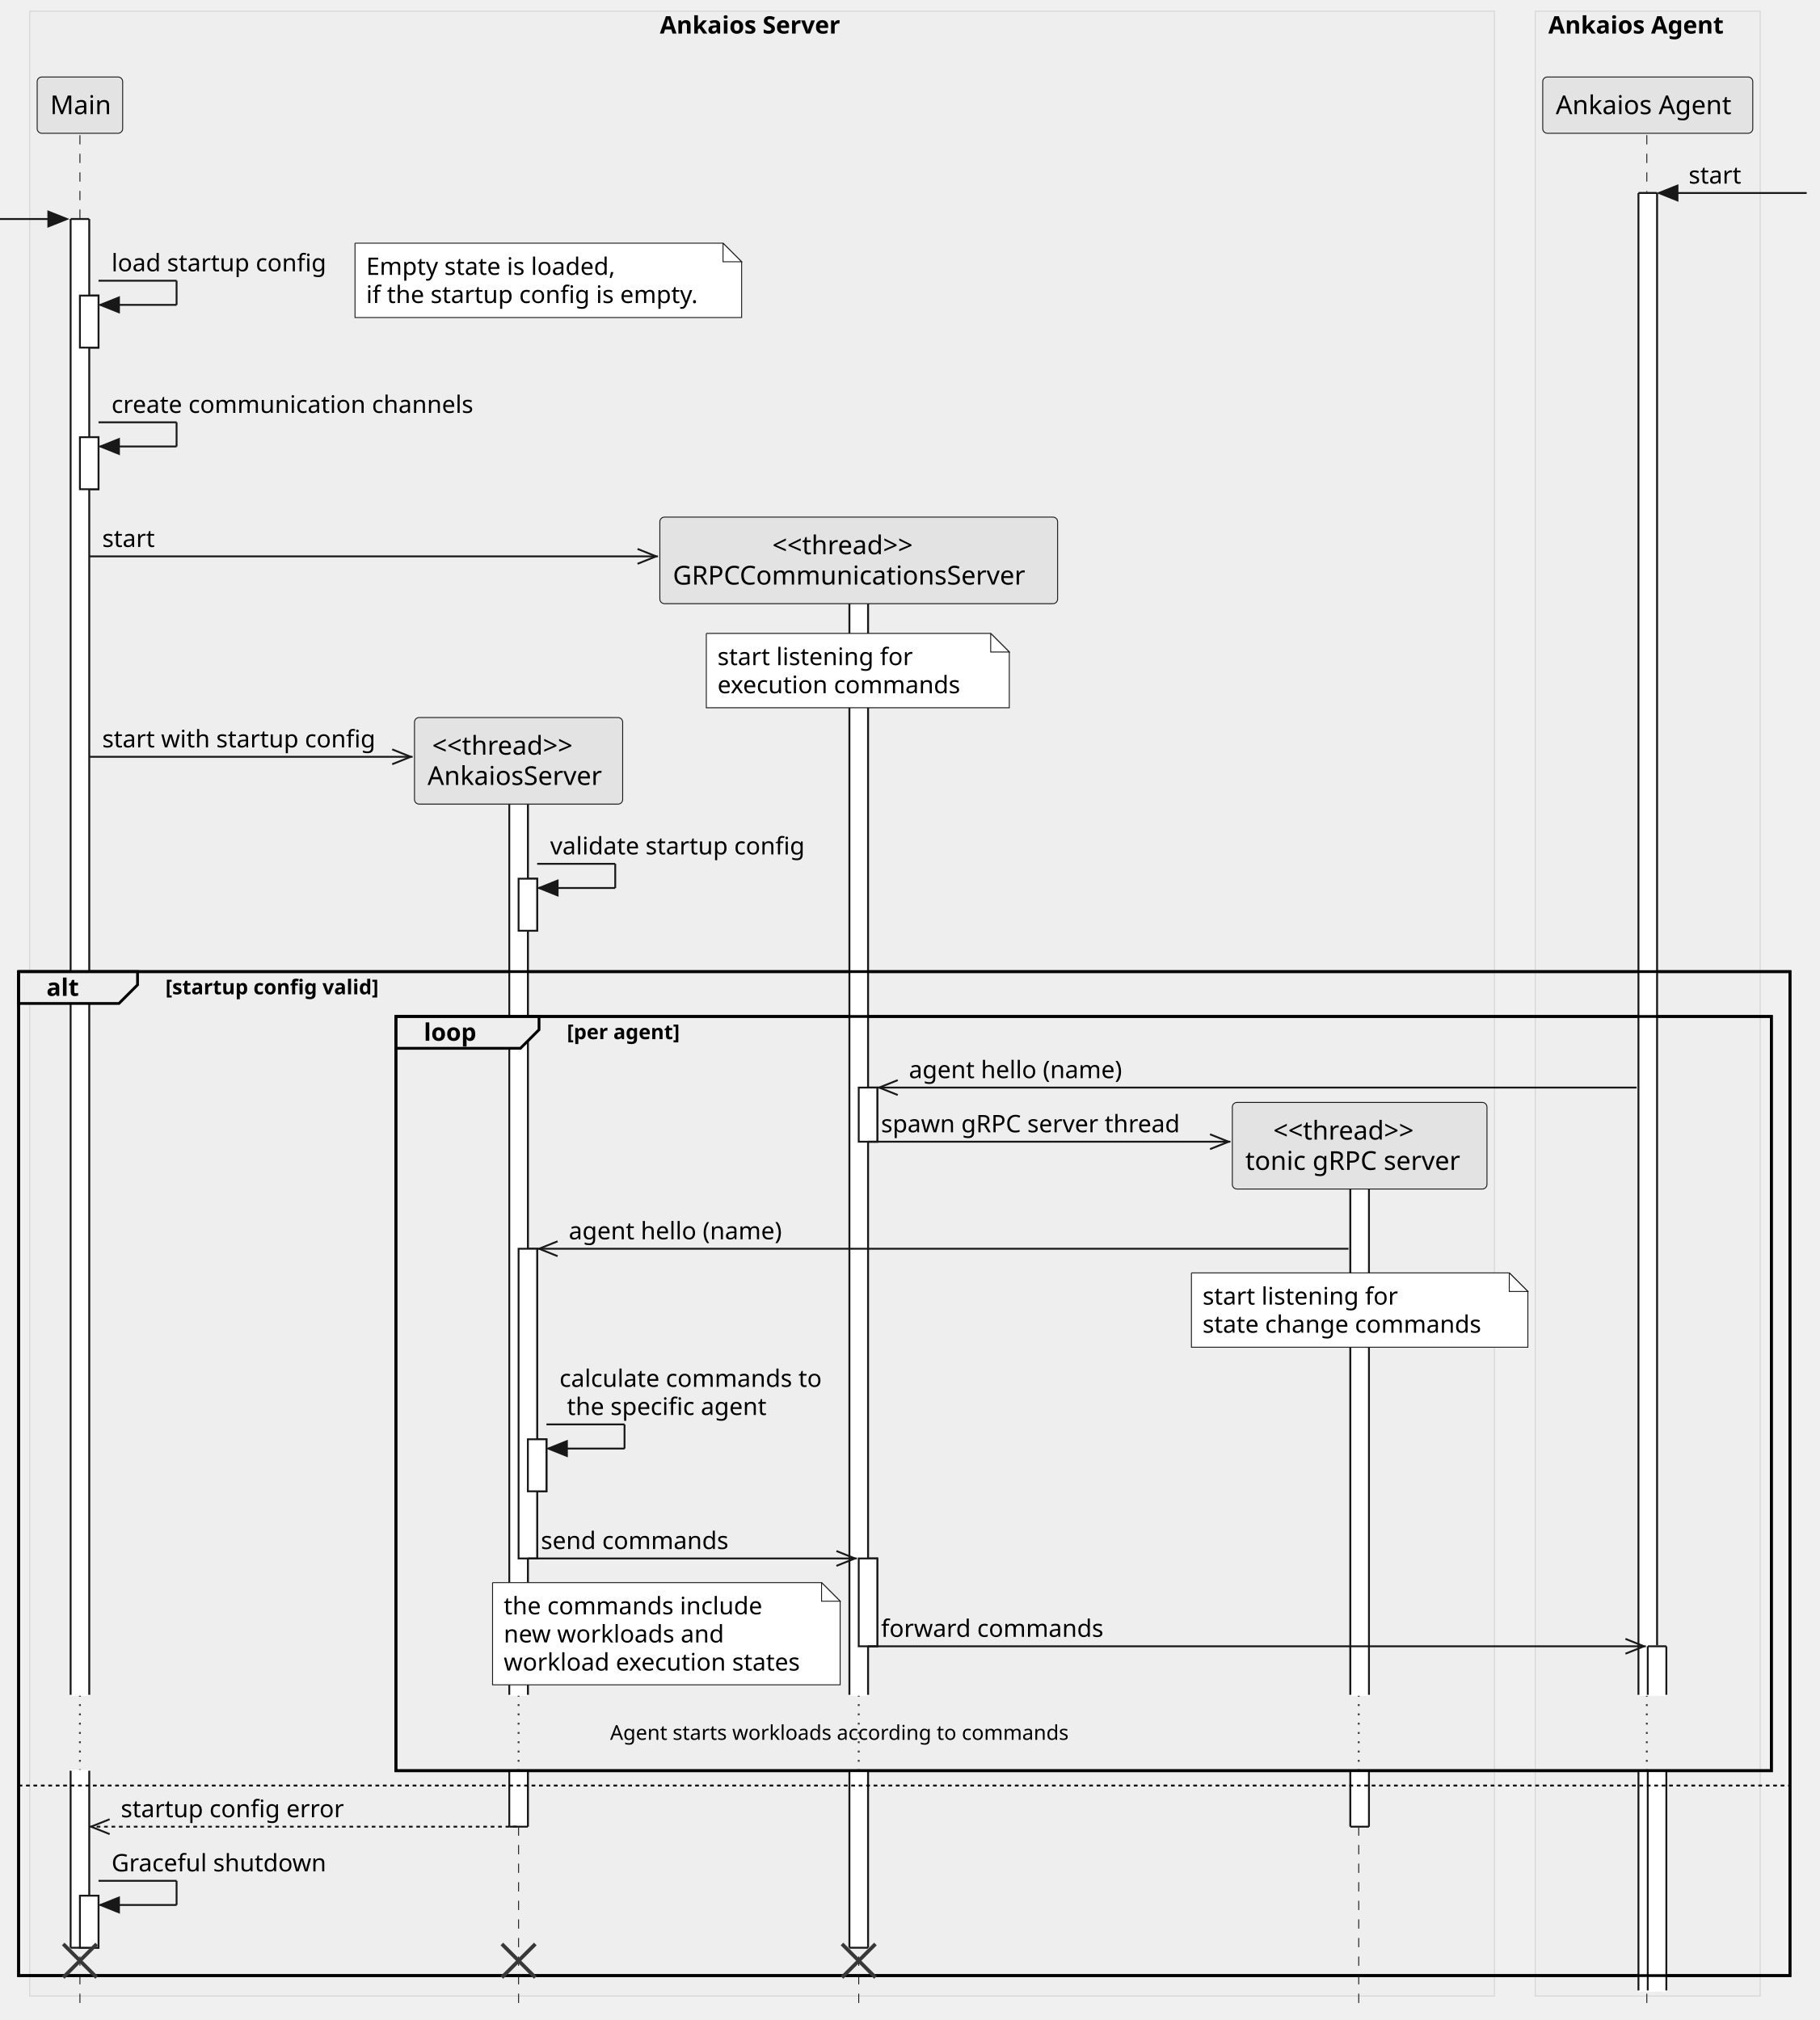
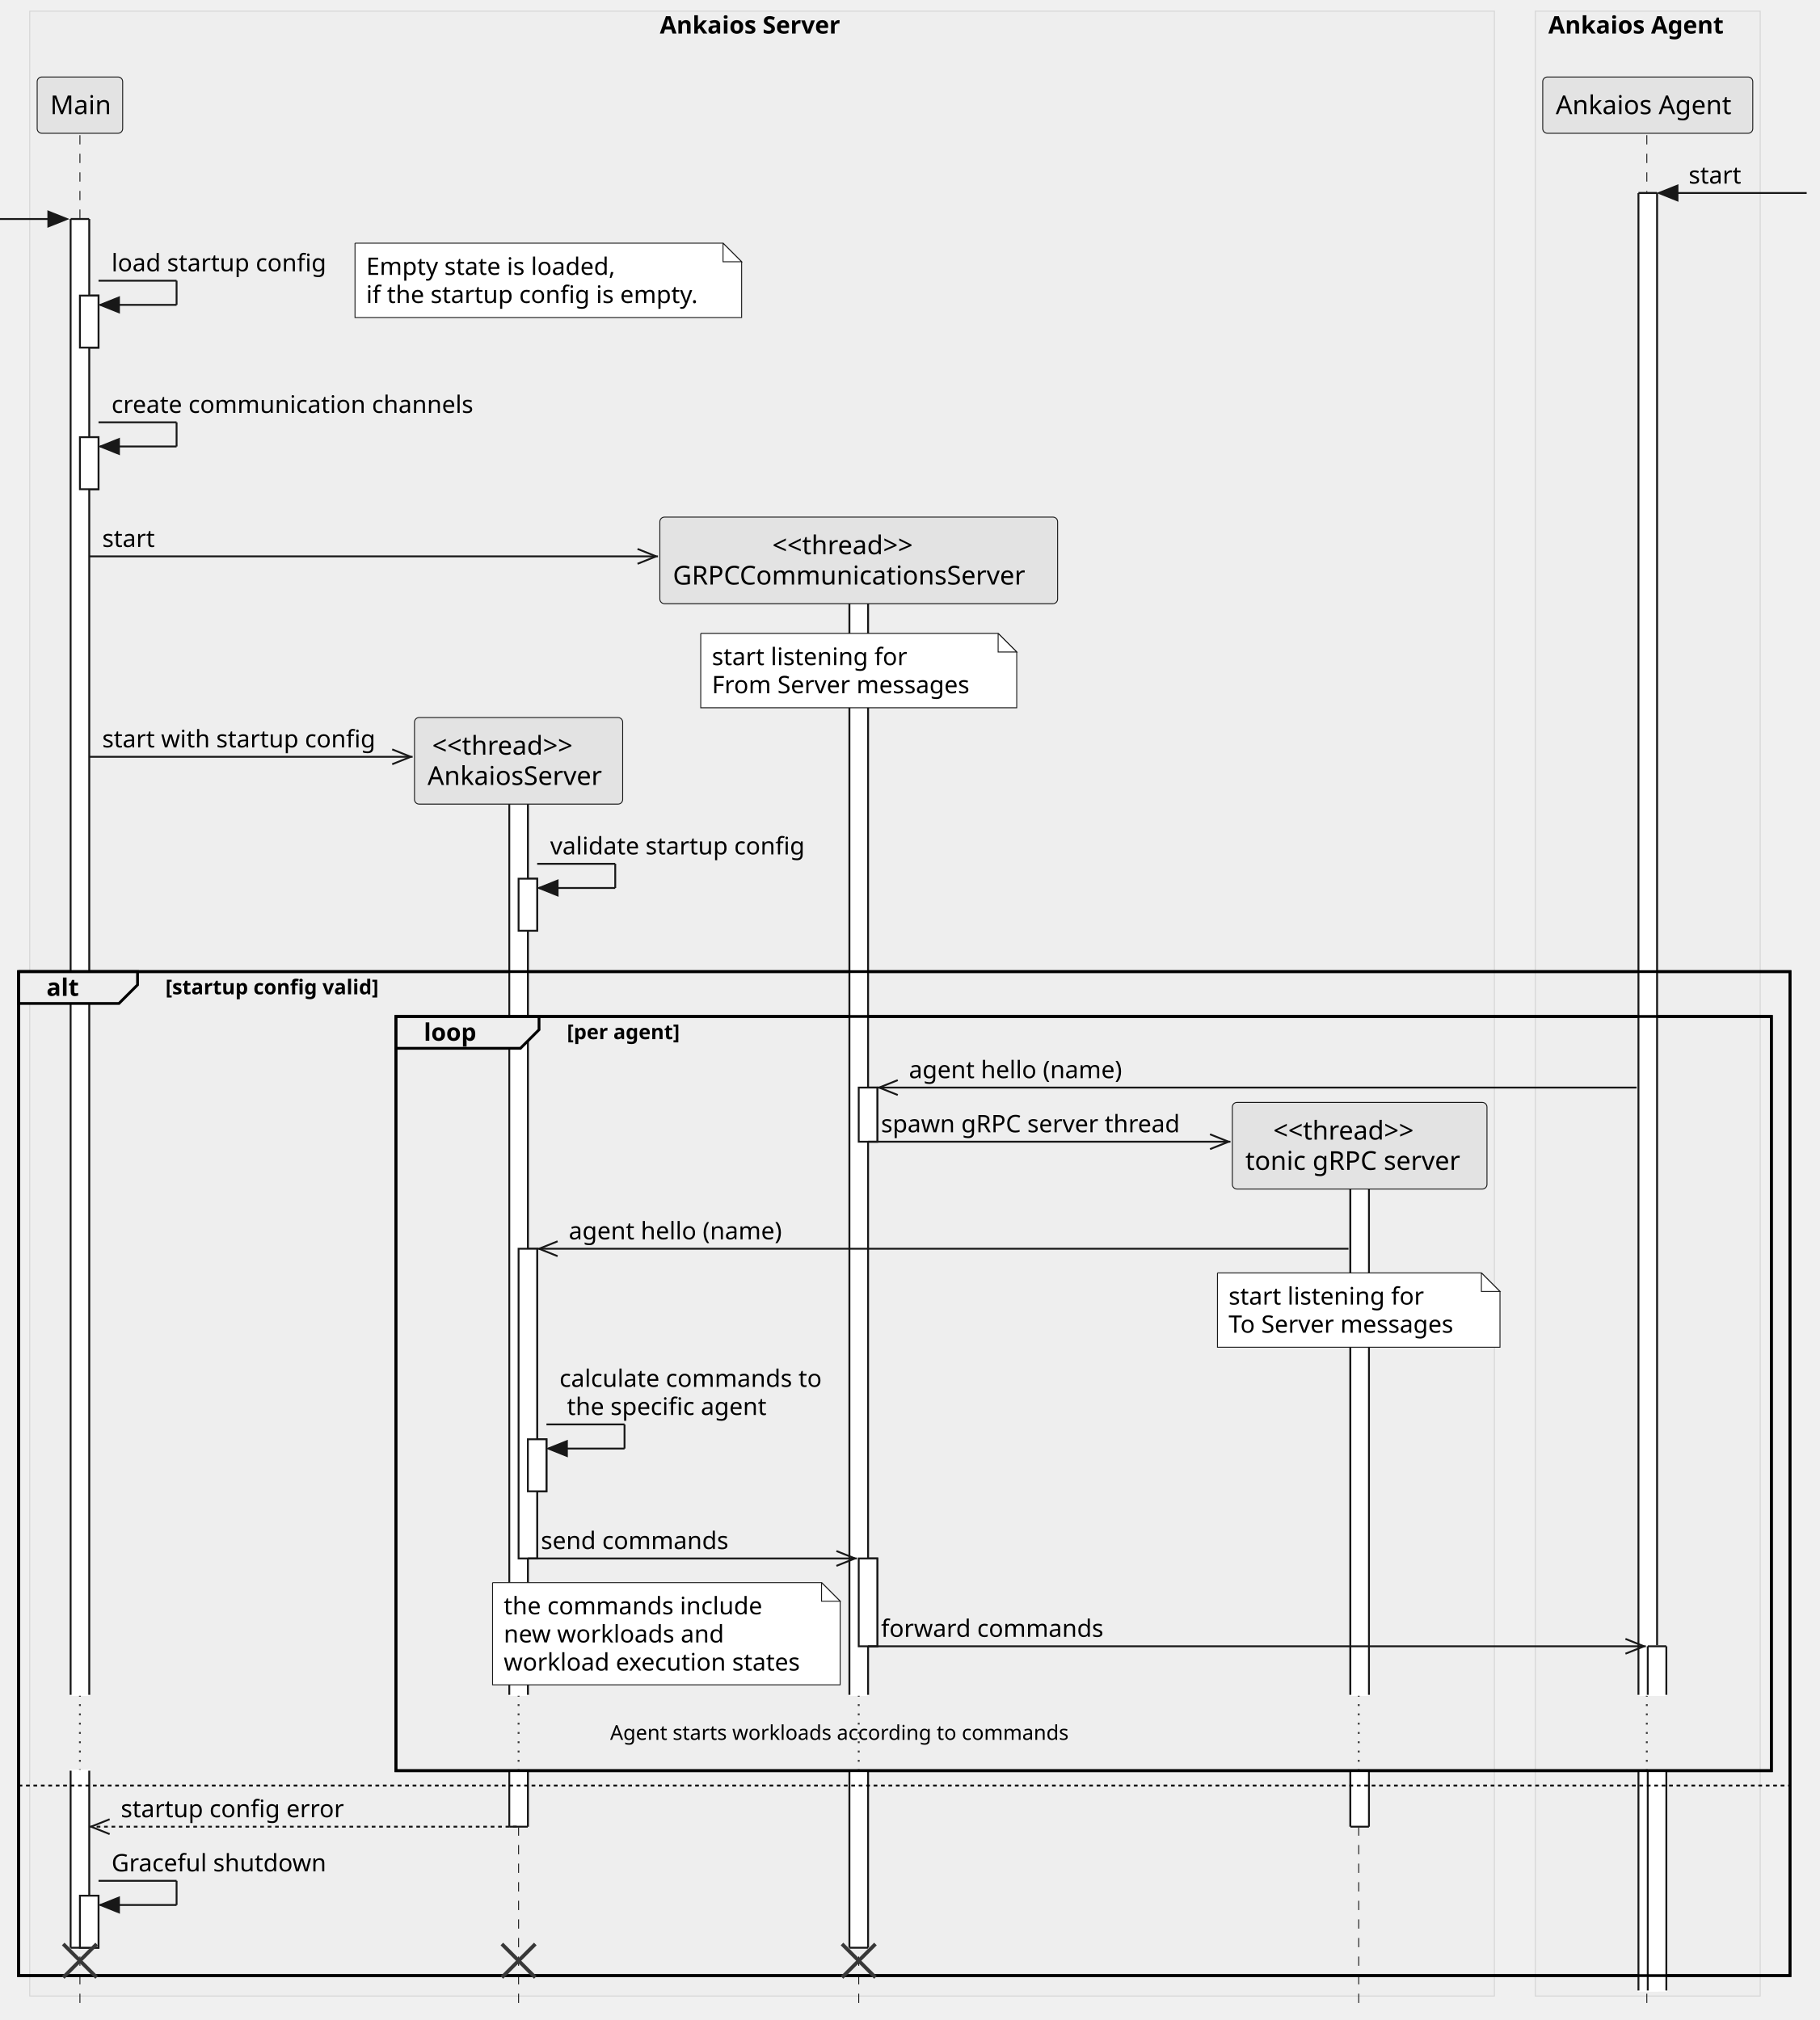
<svg xmlns="http://www.w3.org/2000/svg" contentStyleType="text/css" height="1087px" preserveAspectRatio="none" style="width:979px;height:1087px;background:#FFFFFF;" version="1.1" viewBox="0 0 979 1087" width="979px" zoomAndPan="magnify">
  <defs />
  <g>
    <rect fill="#EEEEEE" height="1068.102" style="stroke:#D3D3D3;stroke-width:0.5;" width="788" x="16" y="6" />
    <text fill="#000000" font-family="sans-serif" font-size="13" font-weight="bold" lengthAdjust="spacing" textLength="110" x="355" y="18.067">Ankaios Server</text>
    <rect fill="#EEEEEE" height="1068.102" style="stroke:#D3D3D3;stroke-width:0.5;" width="121" x="826" y="6" />
    <text fill="#000000" font-family="sans-serif" font-size="13" font-weight="bold" lengthAdjust="spacing" textLength="107" x="833" y="18.067">Ankaios Agent</text>
    <rect fill="#FFFFFF" height="794.172" style="stroke:#FFFFFF;stroke-width:1.0;" width="10" x="38" y="117.859" />
    <line style="stroke:#181818;stroke-width:1.0;" x1="38" x2="38" y1="117.859" y2="912.031" />
    <line style="stroke:#181818;stroke-width:1.0;" x1="48" x2="48" y1="117.859" y2="912.031" />
    <line style="stroke:#181818;stroke-width:1.0;" x1="38" x2="48" y1="117.859" y2="117.859" />
    <rect fill="#FFFFFF" height="95.266" style="stroke:#FFFFFF;stroke-width:1.0;" width="10" x="38" y="952.836" />
    <line style="stroke:#181818;stroke-width:1.0;" x1="38" x2="38" y1="952.836" y2="1048.102" />
    <line style="stroke:#181818;stroke-width:1.0;" x1="48" x2="48" y1="952.836" y2="1048.102" />
    <line style="stroke:#181818;stroke-width:1.0;" x1="38" x2="48" y1="1048.102" y2="1048.102" />
    <rect fill="#FFFFFF" height="28" style="stroke:#181818;stroke-width:1.0;" width="10" x="43" y="159.059" />
    <rect fill="#FFFFFF" height="28" style="stroke:#181818;stroke-width:1.0;" width="10" x="43" y="235.258" />
    <rect fill="#FFFFFF" height="28" style="stroke:#181818;stroke-width:1.0;" width="10" x="43" y="1020.102" />
    <rect fill="#FFFFFF" height="494.781" style="stroke:#FFFFFF;stroke-width:1.0;" width="10" x="274" y="417.25" />
    <line style="stroke:#181818;stroke-width:1.0;" x1="274" x2="274" y1="417.25" y2="912.031" />
    <line style="stroke:#181818;stroke-width:1.0;" x1="284" x2="284" y1="417.25" y2="912.031" />
    <line style="stroke:#181818;stroke-width:1.0;" x1="274" x2="284" y1="417.25" y2="417.25" />
    <rect fill="#FFFFFF" height="30.133" style="stroke:#FFFFFF;stroke-width:1.0;" width="10" x="274" y="952.836" />
    <line style="stroke:#181818;stroke-width:1.0;" x1="274" x2="274" y1="952.836" y2="982.969" />
    <line style="stroke:#181818;stroke-width:1.0;" x1="284" x2="284" y1="952.836" y2="982.969" />
    <line style="stroke:#181818;stroke-width:1.0;" x1="274" x2="284" y1="982.969" y2="982.969" />
    <rect fill="#FFFFFF" height="28" style="stroke:#181818;stroke-width:1.0;" width="10" x="279" y="472.844" />
    <rect fill="#FFFFFF" height="166.664" style="stroke:#181818;stroke-width:1.0;" width="10" x="279" y="671.969" />
    <rect fill="#FFFFFF" height="28" style="stroke:#181818;stroke-width:1.0;" width="10" x="284" y="774.5" />
    <rect fill="#FFFFFF" height="602.641" style="stroke:#FFFFFF;stroke-width:1.0;" width="10" x="457" y="309.391" />
    <line style="stroke:#181818;stroke-width:1.0;" x1="457" x2="457" y1="309.391" y2="912.031" />
    <line style="stroke:#181818;stroke-width:1.0;" x1="467" x2="467" y1="309.391" y2="912.031" />
    <line style="stroke:#181818;stroke-width:1.0;" x1="457" x2="467" y1="309.391" y2="309.391" />
    <rect fill="#FFFFFF" height="95.266" style="stroke:#FFFFFF;stroke-width:1.0;" width="10" x="457" y="952.836" />
    <line style="stroke:#181818;stroke-width:1.0;" x1="457" x2="457" y1="952.836" y2="1048.102" />
    <line style="stroke:#181818;stroke-width:1.0;" x1="467" x2="467" y1="952.836" y2="1048.102" />
    <line style="stroke:#181818;stroke-width:1.0;" x1="457" x2="467" y1="1048.102" y2="1048.102" />
    <rect fill="#FFFFFF" height="29.133" style="stroke:#181818;stroke-width:1.0;" width="10" x="462" y="585.242" />
    <rect fill="#FFFFFF" height="47.266" style="stroke:#181818;stroke-width:1.0;" width="10" x="462" y="838.633" />
    <rect fill="#FFFFFF" height="287.656" style="stroke:#FFFFFF;stroke-width:1.0;" width="10" x="726.5" y="624.375" />
    <line style="stroke:#181818;stroke-width:1.0;" x1="726.5" x2="726.5" y1="624.375" y2="912.031" />
    <line style="stroke:#181818;stroke-width:1.0;" x1="736.5" x2="736.5" y1="624.375" y2="912.031" />
    <line style="stroke:#181818;stroke-width:1.0;" x1="726.5" x2="736.5" y1="624.375" y2="624.375" />
    <rect fill="#FFFFFF" height="30.133" style="stroke:#FFFFFF;stroke-width:1.0;" width="10" x="726.5" y="952.836" />
    <line style="stroke:#181818;stroke-width:1.0;" x1="726.5" x2="726.5" y1="952.836" y2="982.969" />
    <line style="stroke:#181818;stroke-width:1.0;" x1="736.5" x2="736.5" y1="952.836" y2="982.969" />
    <line style="stroke:#181818;stroke-width:1.0;" x1="726.5" x2="736.5" y1="982.969" y2="982.969" />
    <rect fill="#FFFFFF" height="808.172" style="stroke:#FFFFFF;stroke-width:1.0;" width="10" x="881.5" y="103.859" />
    <line style="stroke:#181818;stroke-width:1.0;" x1="881.5" x2="881.5" y1="103.859" y2="912.031" />
    <line style="stroke:#181818;stroke-width:1.0;" x1="891.5" x2="891.5" y1="103.859" y2="912.031" />
    <line style="stroke:#181818;stroke-width:1.0;" x1="881.5" x2="891.5" y1="103.859" y2="103.859" />
    <rect fill="#FFFFFF" height="118.266" style="stroke:#FFFFFF;stroke-width:1.0;" width="10" x="881.5" y="952.836" />
    <line style="stroke:#181818;stroke-width:1.0;" x1="881.5" x2="881.5" y1="952.836" y2="1071.102" />
    <line style="stroke:#181818;stroke-width:1.0;" x1="891.5" x2="891.5" y1="952.836" y2="1071.102" />
    <rect fill="#FFFFFF" height="26.133" style="stroke:#FFFFFF;stroke-width:1.0;" width="10" x="886.5" y="885.898" />
    <line style="stroke:#181818;stroke-width:1.0;" x1="886.5" x2="886.5" y1="885.898" y2="912.031" />
    <line style="stroke:#181818;stroke-width:1.0;" x1="896.5" x2="896.5" y1="885.898" y2="912.031" />
    <line style="stroke:#181818;stroke-width:1.0;" x1="886.5" x2="896.5" y1="885.898" y2="885.898" />
    <rect fill="#FFFFFF" height="118.266" style="stroke:#FFFFFF;stroke-width:1.0;" width="10" x="886.5" y="952.836" />
    <line style="stroke:#181818;stroke-width:1.0;" x1="886.5" x2="886.5" y1="952.836" y2="1071.102" />
    <line style="stroke:#181818;stroke-width:1.0;" x1="896.5" x2="896.5" y1="952.836" y2="1071.102" />
    <rect fill="none" height="540.258" style="stroke:#000000;stroke-width:1.5;" width="953" x="10" y="522.844" />
    <rect fill="none" height="405.859" style="stroke:#000000;stroke-width:1.5;" width="740" x="213" y="546.977" />
    <line style="stroke:#181818;stroke-width:0.5;stroke-dasharray:5.0,5.0;" x1="43" x2="43" y1="72.727" y2="912.031" />
    <line style="stroke:#383838;stroke-width:1.0;stroke-dasharray:1.0,4.0;" x1="43" x2="43" y1="912.031" y2="952.836" />
    <line style="stroke:#181818;stroke-width:0.5;stroke-dasharray:5.0,5.0;" x1="43" x2="43" y1="952.836" y2="1080.102" />
    <line style="stroke:#181818;stroke-width:0.5;stroke-dasharray:5.0,5.0;" x1="279" x2="279" y1="424.914" y2="912.031" />
    <line style="stroke:#383838;stroke-width:1.0;stroke-dasharray:1.0,4.0;" x1="279" x2="279" y1="912.031" y2="952.836" />
    <line style="stroke:#181818;stroke-width:0.5;stroke-dasharray:5.0,5.0;" x1="279" x2="279" y1="952.836" y2="1080.102" />
    <line style="stroke:#181818;stroke-width:0.5;stroke-dasharray:5.0,5.0;" x1="462" x2="462" y1="317.055" y2="912.031" />
    <line style="stroke:#383838;stroke-width:1.0;stroke-dasharray:1.0,4.0;" x1="462" x2="462" y1="912.031" y2="952.836" />
    <line style="stroke:#181818;stroke-width:0.5;stroke-dasharray:5.0,5.0;" x1="462" x2="462" y1="952.836" y2="1080.102" />
    <line style="stroke:#181818;stroke-width:0.5;stroke-dasharray:5.0,5.0;" x1="731" x2="731" y1="632.039" y2="912.031" />
    <line style="stroke:#383838;stroke-width:1.0;stroke-dasharray:1.0,4.0;" x1="731" x2="731" y1="912.031" y2="952.836" />
    <line style="stroke:#181818;stroke-width:0.5;stroke-dasharray:5.0,5.0;" x1="731" x2="731" y1="952.836" y2="1080.102" />
    <line style="stroke:#181818;stroke-width:0.5;stroke-dasharray:5.0,5.0;" x1="886" x2="886" y1="72.727" y2="912.031" />
    <line style="stroke:#383838;stroke-width:1.0;stroke-dasharray:1.0,4.0;" x1="886" x2="886" y1="912.031" y2="952.836" />
    <line style="stroke:#181818;stroke-width:0.5;stroke-dasharray:5.0,5.0;" x1="886" x2="886" y1="952.836" y2="1080.102" />
    <rect fill="#E3E3E3" height="30.297" rx="2.5" ry="2.5" style="stroke:#181818;stroke-width:0.5;" width="46" x="20" y="41.43" />
    <text fill="#000000" font-family="sans-serif" font-size="14" lengthAdjust="spacing" textLength="32" x="27" y="61.425">Main</text>
    <rect fill="#E3E3E3" height="30.297" rx="2.5" ry="2.5" style="stroke:#181818;stroke-width:0.5;" width="113" x="830" y="41.43" />
    <text fill="#000000" font-family="sans-serif" font-size="14" lengthAdjust="spacing" textLength="99" x="837" y="61.425">Ankaios Agent</text>
    <rect fill="#FFFFFF" height="794.172" style="stroke:#FFFFFF;stroke-width:1.0;" width="10" x="38" y="117.859" />
    <line style="stroke:#181818;stroke-width:1.0;" x1="38" x2="38" y1="117.859" y2="912.031" />
    <line style="stroke:#181818;stroke-width:1.0;" x1="48" x2="48" y1="117.859" y2="912.031" />
    <line style="stroke:#181818;stroke-width:1.0;" x1="38" x2="48" y1="117.859" y2="117.859" />
    <rect fill="#FFFFFF" height="95.266" style="stroke:#FFFFFF;stroke-width:1.0;" width="10" x="38" y="952.836" />
    <line style="stroke:#181818;stroke-width:1.0;" x1="38" x2="38" y1="952.836" y2="1048.102" />
    <line style="stroke:#181818;stroke-width:1.0;" x1="48" x2="48" y1="952.836" y2="1048.102" />
    <line style="stroke:#181818;stroke-width:1.0;" x1="38" x2="48" y1="1048.102" y2="1048.102" />
    <rect fill="#FFFFFF" height="28" style="stroke:#181818;stroke-width:1.0;" width="10" x="43" y="159.059" />
    <rect fill="#FFFFFF" height="28" style="stroke:#181818;stroke-width:1.0;" width="10" x="43" y="235.258" />
    <rect fill="#FFFFFF" height="28" style="stroke:#181818;stroke-width:1.0;" width="10" x="43" y="1020.102" />
    <rect fill="#FFFFFF" height="494.781" style="stroke:#FFFFFF;stroke-width:1.0;" width="10" x="274" y="417.25" />
    <line style="stroke:#181818;stroke-width:1.0;" x1="274" x2="274" y1="417.25" y2="912.031" />
    <line style="stroke:#181818;stroke-width:1.0;" x1="284" x2="284" y1="417.25" y2="912.031" />
    <line style="stroke:#181818;stroke-width:1.0;" x1="274" x2="284" y1="417.25" y2="417.25" />
    <rect fill="#FFFFFF" height="30.133" style="stroke:#FFFFFF;stroke-width:1.0;" width="10" x="274" y="952.836" />
    <line style="stroke:#181818;stroke-width:1.0;" x1="274" x2="274" y1="952.836" y2="982.969" />
    <line style="stroke:#181818;stroke-width:1.0;" x1="284" x2="284" y1="952.836" y2="982.969" />
    <line style="stroke:#181818;stroke-width:1.0;" x1="274" x2="284" y1="982.969" y2="982.969" />
    <rect fill="#FFFFFF" height="28" style="stroke:#181818;stroke-width:1.0;" width="10" x="279" y="472.844" />
    <rect fill="#FFFFFF" height="166.664" style="stroke:#181818;stroke-width:1.0;" width="10" x="279" y="671.969" />
    <rect fill="#FFFFFF" height="28" style="stroke:#181818;stroke-width:1.0;" width="10" x="284" y="774.5" />
    <rect fill="#FFFFFF" height="602.641" style="stroke:#FFFFFF;stroke-width:1.0;" width="10" x="457" y="309.391" />
    <line style="stroke:#181818;stroke-width:1.0;" x1="457" x2="457" y1="309.391" y2="912.031" />
    <line style="stroke:#181818;stroke-width:1.0;" x1="467" x2="467" y1="309.391" y2="912.031" />
    <line style="stroke:#181818;stroke-width:1.0;" x1="457" x2="467" y1="309.391" y2="309.391" />
    <rect fill="#FFFFFF" height="95.266" style="stroke:#FFFFFF;stroke-width:1.0;" width="10" x="457" y="952.836" />
    <line style="stroke:#181818;stroke-width:1.0;" x1="457" x2="457" y1="952.836" y2="1048.102" />
    <line style="stroke:#181818;stroke-width:1.0;" x1="467" x2="467" y1="952.836" y2="1048.102" />
    <line style="stroke:#181818;stroke-width:1.0;" x1="457" x2="467" y1="1048.102" y2="1048.102" />
    <rect fill="#FFFFFF" height="29.133" style="stroke:#181818;stroke-width:1.0;" width="10" x="462" y="585.242" />
    <rect fill="#FFFFFF" height="47.266" style="stroke:#181818;stroke-width:1.0;" width="10" x="462" y="838.633" />
    <rect fill="#FFFFFF" height="287.656" style="stroke:#FFFFFF;stroke-width:1.0;" width="10" x="726.5" y="624.375" />
    <line style="stroke:#181818;stroke-width:1.0;" x1="726.5" x2="726.5" y1="624.375" y2="912.031" />
    <line style="stroke:#181818;stroke-width:1.0;" x1="736.5" x2="736.5" y1="624.375" y2="912.031" />
    <line style="stroke:#181818;stroke-width:1.0;" x1="726.5" x2="736.5" y1="624.375" y2="624.375" />
    <rect fill="#FFFFFF" height="30.133" style="stroke:#FFFFFF;stroke-width:1.0;" width="10" x="726.5" y="952.836" />
    <line style="stroke:#181818;stroke-width:1.0;" x1="726.5" x2="726.5" y1="952.836" y2="982.969" />
    <line style="stroke:#181818;stroke-width:1.0;" x1="736.5" x2="736.5" y1="952.836" y2="982.969" />
    <line style="stroke:#181818;stroke-width:1.0;" x1="726.5" x2="736.5" y1="982.969" y2="982.969" />
    <rect fill="#FFFFFF" height="808.172" style="stroke:#FFFFFF;stroke-width:1.0;" width="10" x="881.5" y="103.859" />
    <line style="stroke:#181818;stroke-width:1.0;" x1="881.5" x2="881.5" y1="103.859" y2="912.031" />
    <line style="stroke:#181818;stroke-width:1.0;" x1="891.5" x2="891.5" y1="103.859" y2="912.031" />
    <line style="stroke:#181818;stroke-width:1.0;" x1="881.5" x2="891.5" y1="103.859" y2="103.859" />
    <rect fill="#FFFFFF" height="118.266" style="stroke:#FFFFFF;stroke-width:1.0;" width="10" x="881.5" y="952.836" />
    <line style="stroke:#181818;stroke-width:1.0;" x1="881.5" x2="881.5" y1="952.836" y2="1071.102" />
    <line style="stroke:#181818;stroke-width:1.0;" x1="891.5" x2="891.5" y1="952.836" y2="1071.102" />
    <rect fill="#FFFFFF" height="26.133" style="stroke:#FFFFFF;stroke-width:1.0;" width="10" x="886.5" y="885.898" />
    <line style="stroke:#181818;stroke-width:1.0;" x1="886.5" x2="886.5" y1="885.898" y2="912.031" />
    <line style="stroke:#181818;stroke-width:1.0;" x1="896.5" x2="896.5" y1="885.898" y2="912.031" />
    <line style="stroke:#181818;stroke-width:1.0;" x1="886.5" x2="896.5" y1="885.898" y2="885.898" />
    <rect fill="#FFFFFF" height="118.266" style="stroke:#FFFFFF;stroke-width:1.0;" width="10" x="886.5" y="952.836" />
    <line style="stroke:#181818;stroke-width:1.0;" x1="886.5" x2="886.5" y1="952.836" y2="1071.102" />
    <line style="stroke:#181818;stroke-width:1.0;" x1="896.5" x2="896.5" y1="952.836" y2="1071.102" />
    <polygon fill="#181818" points="902.5,99.859,892.5,103.859,902.5,107.859" style="stroke:#181818;stroke-width:1.0;" />
    <line style="stroke:#181818;stroke-width:1.0;" x1="896.5" x2="972" y1="103.859" y2="103.859" />
    <text fill="#000000" font-family="sans-serif" font-size="13" lengthAdjust="spacing" textLength="30" x="908.5" y="98.793">start</text>
    <polygon fill="#181818" points="26,113.859,36,117.859,26,121.859" style="stroke:#181818;stroke-width:1.0;" />
    <line style="stroke:#181818;stroke-width:1.0;" x1="0" x2="32" y1="117.859" y2="117.859" />
    <line style="stroke:#181818;stroke-width:1.0;" x1="53" x2="95" y1="151.059" y2="151.059" />
    <line style="stroke:#181818;stroke-width:1.0;" x1="95" x2="95" y1="151.059" y2="164.059" />
    <line style="stroke:#181818;stroke-width:1.0;" x1="54" x2="95" y1="164.059" y2="164.059" />
    <polygon fill="#181818" points="64,160.059,54,164.059,64,168.059" style="stroke:#181818;stroke-width:1.0;" />
    <text fill="#000000" font-family="sans-serif" font-size="13" lengthAdjust="spacing" textLength="119" x="60" y="145.993">load startup config</text>
    <path d="M191,130.859 L191,170.859 L399,170.859 L399,140.859 L389,130.859 L191,130.859 " fill="#FFFFFF" style="stroke:#181818;stroke-width:0.5;" />
    <path d="M389,130.859 L389,140.859 L399,140.859 L389,130.859 " fill="#FFFFFF" style="stroke:#181818;stroke-width:0.5;" />
    <text fill="#000000" font-family="sans-serif" font-size="13" lengthAdjust="spacing" textLength="143" x="197" y="147.926">Empty state is loaded,</text>
    <text fill="#000000" font-family="sans-serif" font-size="13" lengthAdjust="spacing" textLength="187" x="197" y="163.059">if the startup config is empty.</text>
    <line style="stroke:#181818;stroke-width:1.0;" x1="53" x2="95" y1="227.258" y2="227.258" />
    <line style="stroke:#181818;stroke-width:1.0;" x1="95" x2="95" y1="227.258" y2="240.258" />
    <line style="stroke:#181818;stroke-width:1.0;" x1="54" x2="95" y1="240.258" y2="240.258" />
    <polygon fill="#181818" points="64,236.258,54,240.258,64,244.258" style="stroke:#181818;stroke-width:1.0;" />
    <text fill="#000000" font-family="sans-serif" font-size="13" lengthAdjust="spacing" textLength="205" x="60" y="222.192">create communication channels</text>
    <line style="stroke:#181818;stroke-width:1.0;" x1="353" x2="343" y1="299.391" y2="295.391" />
    <line style="stroke:#181818;stroke-width:1.0;" x1="353" x2="343" y1="299.391" y2="303.391" />
    <line style="stroke:#181818;stroke-width:1.0;" x1="48" x2="354" y1="299.391" y2="299.391" />
    <text fill="#000000" font-family="sans-serif" font-size="13" lengthAdjust="spacing" textLength="30" x="55" y="294.325">start</text>
    <rect fill="#E3E3E3" height="46.594" rx="2.5" ry="2.5" style="stroke:#181818;stroke-width:0.5;" width="214" x="355" y="278.258" />
    <text fill="#000000" font-family="sans-serif" font-size="14" lengthAdjust="spacing" textLength="93" x="415.5" y="298.253">&lt;&lt;thread&gt;&gt;</text>
    <text fill="#000000" font-family="sans-serif" font-size="14" lengthAdjust="spacing" textLength="200" x="362" y="314.55">GRPCCommunicationsServer</text>
-     <path d="M380,340.852 L380,380.852 L543,380.852 L543,350.852 L533,340.852 L380,340.852 " fill="#FFFFFF" style="stroke:#181818;stroke-width:0.5;" />
-     <path d="M533,340.852 L533,350.852 L543,350.852 L533,340.852 " fill="#FFFFFF" style="stroke:#181818;stroke-width:0.5;" />
-     <text fill="#000000" font-family="sans-serif" font-size="13" lengthAdjust="spacing" textLength="108" x="386" y="357.918">start listening for</text>
-     <text fill="#000000" font-family="sans-serif" font-size="13" lengthAdjust="spacing" textLength="138" x="386" y="373.051">execution commands</text>
+     <path d="M377,340.852 L377,380.852 L547,380.852 L547,350.852 L537,340.852 L377,340.852 " fill="#FFFFFF" style="stroke:#181818;stroke-width:0.5;" />
+     <path d="M537,340.852 L537,350.852 L547,350.852 L537,340.852 " fill="#FFFFFF" style="stroke:#181818;stroke-width:0.5;" />
+     <text fill="#000000" font-family="sans-serif" font-size="13" lengthAdjust="spacing" textLength="108" x="383" y="357.918">start listening for</text>
+     <text fill="#000000" font-family="sans-serif" font-size="13" lengthAdjust="spacing" textLength="149" x="383" y="373.051">From Server messages</text>
    <line style="stroke:#181818;stroke-width:1.0;" x1="221" x2="211" y1="407.25" y2="403.25" />
    <line style="stroke:#181818;stroke-width:1.0;" x1="221" x2="211" y1="407.25" y2="411.25" />
    <line style="stroke:#181818;stroke-width:1.0;" x1="48" x2="222" y1="407.25" y2="407.25" />
    <text fill="#000000" font-family="sans-serif" font-size="13" lengthAdjust="spacing" textLength="151" x="55" y="402.184">start with startup config</text>
    <rect fill="#E3E3E3" height="46.594" rx="2.5" ry="2.5" style="stroke:#181818;stroke-width:0.5;" width="112" x="223" y="386.117" />
    <text fill="#000000" font-family="sans-serif" font-size="14" lengthAdjust="spacing" textLength="93" x="232.5" y="406.112">&lt;&lt;thread&gt;&gt;</text>
    <text fill="#000000" font-family="sans-serif" font-size="14" lengthAdjust="spacing" textLength="98" x="230" y="422.409">AnkaiosServer</text>
    <line style="stroke:#181818;stroke-width:1.0;" x1="289" x2="331" y1="464.844" y2="464.844" />
    <line style="stroke:#181818;stroke-width:1.0;" x1="331" x2="331" y1="464.844" y2="477.844" />
    <line style="stroke:#181818;stroke-width:1.0;" x1="290" x2="331" y1="477.844" y2="477.844" />
    <polygon fill="#181818" points="300,473.844,290,477.844,300,481.844" style="stroke:#181818;stroke-width:1.0;" />
    <text fill="#000000" font-family="sans-serif" font-size="13" lengthAdjust="spacing" textLength="142" x="296" y="459.778">validate startup config</text>
    <path d="M10,522.844 L74,522.844 L74,529.977 L64,539.977 L10,539.977 L10,522.844 " fill="#EEEEEE" style="stroke:#000000;stroke-width:1.5;" />
    <rect fill="none" height="540.258" style="stroke:#000000;stroke-width:1.5;" width="953" x="10" y="522.844" />
    <text fill="#000000" font-family="sans-serif" font-size="13" font-weight="bold" lengthAdjust="spacing" textLength="19" x="25" y="535.911">alt</text>
    <text fill="#000000" font-family="sans-serif" font-size="11" font-weight="bold" lengthAdjust="spacing" textLength="135" x="89" y="535.054">[startup config valid]</text>
    <path d="M213,546.977 L290,546.977 L290,554.109 L280,564.109 L213,564.109 L213,546.977 " fill="#EEEEEE" style="stroke:#000000;stroke-width:1.5;" />
    <rect fill="none" height="405.859" style="stroke:#000000;stroke-width:1.5;" width="740" x="213" y="546.977" />
    <text fill="#000000" font-family="sans-serif" font-size="13" font-weight="bold" lengthAdjust="spacing" textLength="32" x="228" y="560.043">loop</text>
    <text fill="#000000" font-family="sans-serif" font-size="11" font-weight="bold" lengthAdjust="spacing" textLength="72" x="305" y="559.187">[per agent]</text>
    <line style="stroke:#181818;stroke-width:1.0;" x1="473" x2="483" y1="585.242" y2="581.242" />
    <line style="stroke:#181818;stroke-width:1.0;" x1="473" x2="483" y1="585.242" y2="589.242" />
    <line style="stroke:#181818;stroke-width:1.0;" x1="472" x2="880.5" y1="585.242" y2="585.242" />
    <text fill="#000000" font-family="sans-serif" font-size="13" lengthAdjust="spacing" textLength="122" x="489" y="580.176">agent hello (name)</text>
    <line style="stroke:#181818;stroke-width:1.0;" x1="661" x2="651" y1="614.375" y2="610.375" />
    <line style="stroke:#181818;stroke-width:1.0;" x1="661" x2="651" y1="614.375" y2="618.375" />
    <line style="stroke:#181818;stroke-width:1.0;" x1="467" x2="662" y1="614.375" y2="614.375" />
    <text fill="#000000" font-family="sans-serif" font-size="13" lengthAdjust="spacing" textLength="167" x="474" y="609.309">spawn gRPC server thread</text>
    <rect fill="#E3E3E3" height="46.594" rx="2.5" ry="2.5" style="stroke:#181818;stroke-width:0.5;" width="137" x="663" y="593.242" />
    <text fill="#000000" font-family="sans-serif" font-size="14" lengthAdjust="spacing" textLength="93" x="685" y="613.237">&lt;&lt;thread&gt;&gt;</text>
    <text fill="#000000" font-family="sans-serif" font-size="14" lengthAdjust="spacing" textLength="123" x="670" y="629.534">tonic gRPC server</text>
    <line style="stroke:#181818;stroke-width:1.0;" x1="290" x2="300" y1="671.969" y2="667.969" />
    <line style="stroke:#181818;stroke-width:1.0;" x1="290" x2="300" y1="671.969" y2="675.969" />
    <line style="stroke:#181818;stroke-width:1.0;" x1="289" x2="725.5" y1="671.969" y2="671.969" />
    <text fill="#000000" font-family="sans-serif" font-size="13" lengthAdjust="spacing" textLength="122" x="306" y="666.903">agent hello (name)</text>
-     <path d="M641,684.969 L641,724.969 L822,724.969 L822,694.969 L812,684.969 L641,684.969 " fill="#FFFFFF" style="stroke:#181818;stroke-width:0.5;" />
-     <path d="M812,684.969 L812,694.969 L822,694.969 L812,684.969 " fill="#FFFFFF" style="stroke:#181818;stroke-width:0.5;" />
-     <text fill="#000000" font-family="sans-serif" font-size="13" lengthAdjust="spacing" textLength="108" x="647" y="702.036">start listening for</text>
-     <text fill="#000000" font-family="sans-serif" font-size="13" lengthAdjust="spacing" textLength="160" x="647" y="717.168">state change commands</text>
+     <path d="M655,684.969 L655,724.969 L807,724.969 L807,694.969 L797,684.969 L655,684.969 " fill="#FFFFFF" style="stroke:#181818;stroke-width:0.5;" />
+     <path d="M797,684.969 L797,694.969 L807,694.969 L797,684.969 " fill="#FFFFFF" style="stroke:#181818;stroke-width:0.5;" />
+     <text fill="#000000" font-family="sans-serif" font-size="13" lengthAdjust="spacing" textLength="108" x="661" y="702.036">start listening for</text>
+     <text fill="#000000" font-family="sans-serif" font-size="13" lengthAdjust="spacing" textLength="131" x="661" y="717.168">To Server messages</text>
    <line style="stroke:#181818;stroke-width:1.0;" x1="294" x2="336" y1="766.5" y2="766.5" />
    <line style="stroke:#181818;stroke-width:1.0;" x1="336" x2="336" y1="766.5" y2="779.5" />
    <line style="stroke:#181818;stroke-width:1.0;" x1="295" x2="336" y1="779.5" y2="779.5" />
    <polygon fill="#181818" points="305,775.5,295,779.5,305,783.5" style="stroke:#181818;stroke-width:1.0;" />
    <text fill="#000000" font-family="sans-serif" font-size="13" lengthAdjust="spacing" textLength="150" x="301" y="746.301">calculate commands to</text>
    <text fill="#000000" font-family="sans-serif" font-size="13" lengthAdjust="spacing" textLength="113" x="305" y="761.434">the specific agent</text>
    <line style="stroke:#181818;stroke-width:1.0;" x1="460" x2="450" y1="838.633" y2="834.633" />
    <line style="stroke:#181818;stroke-width:1.0;" x1="460" x2="450" y1="838.633" y2="842.633" />
    <line style="stroke:#181818;stroke-width:1.0;" x1="284" x2="461" y1="838.633" y2="838.633" />
    <text fill="#000000" font-family="sans-serif" font-size="13" lengthAdjust="spacing" textLength="107" x="291" y="833.567">send commands</text>
    <line style="stroke:#181818;stroke-width:1.0;" x1="884.5" x2="874.5" y1="885.898" y2="881.898" />
    <line style="stroke:#181818;stroke-width:1.0;" x1="884.5" x2="874.5" y1="885.898" y2="889.898" />
    <line style="stroke:#181818;stroke-width:1.0;" x1="467" x2="885.5" y1="885.898" y2="885.898" />
    <text fill="#000000" font-family="sans-serif" font-size="13" lengthAdjust="spacing" textLength="123" x="474" y="880.832">forward commands</text>
    <path d="M265,851.633 L265,906.633 L452,906.633 L452,861.633 L442,851.633 L265,851.633 " fill="#FFFFFF" style="stroke:#181818;stroke-width:0.5;" />
    <path d="M442,851.633 L442,861.633 L452,861.633 L442,851.633 " fill="#FFFFFF" style="stroke:#181818;stroke-width:0.5;" />
    <text fill="#000000" font-family="sans-serif" font-size="13" lengthAdjust="spacing" textLength="146" x="271" y="868.7">the commands include</text>
    <text fill="#000000" font-family="sans-serif" font-size="13" lengthAdjust="spacing" textLength="120" x="271" y="883.832">new workloads and</text>
    <text fill="#000000" font-family="sans-serif" font-size="13" lengthAdjust="spacing" textLength="166" x="271" y="898.965">workload execution states</text>
    <text fill="#000000" font-family="sans-serif" font-size="11" lengthAdjust="spacing" textLength="273" x="328.25" y="936.242">Agent starts workloads according to commands</text>
    <line style="stroke:#000000;stroke-width:1.0;stroke-dasharray:2.0,2.0;" x1="10" x2="963" y1="960.836" y2="960.836" />
    <line style="stroke:#181818;stroke-width:1.0;" x1="49" x2="59" y1="982.969" y2="978.969" />
    <line style="stroke:#181818;stroke-width:1.0;" x1="49" x2="59" y1="982.969" y2="986.969" />
    <line style="stroke:#181818;stroke-width:1.0;stroke-dasharray:2.0,2.0;" x1="48" x2="278" y1="982.969" y2="982.969" />
    <text fill="#000000" font-family="sans-serif" font-size="13" lengthAdjust="spacing" textLength="123" x="65" y="977.903">startup config error</text>
    <line style="stroke:#181818;stroke-width:1.0;" x1="53" x2="95" y1="1012.102" y2="1012.102" />
    <line style="stroke:#181818;stroke-width:1.0;" x1="95" x2="95" y1="1012.102" y2="1025.102" />
    <line style="stroke:#181818;stroke-width:1.0;" x1="54" x2="95" y1="1025.102" y2="1025.102" />
    <polygon fill="#181818" points="64,1021.102,54,1025.102,64,1029.102" style="stroke:#181818;stroke-width:1.0;" />
    <text fill="#000000" font-family="sans-serif" font-size="13" lengthAdjust="spacing" textLength="118" x="60" y="1007.036">Graceful shutdown</text>
    <line style="stroke:#383838;stroke-width:2.0;" x1="453" x2="471" y1="1046.102" y2="1064.102" />
    <line style="stroke:#383838;stroke-width:2.0;" x1="453" x2="471" y1="1064.102" y2="1046.102" />
    <line style="stroke:#383838;stroke-width:2.0;" x1="270" x2="288" y1="1046.102" y2="1064.102" />
    <line style="stroke:#383838;stroke-width:2.0;" x1="270" x2="288" y1="1064.102" y2="1046.102" />
    <line style="stroke:#383838;stroke-width:2.0;" x1="34" x2="52" y1="1046.102" y2="1064.102" />
    <line style="stroke:#383838;stroke-width:2.0;" x1="34" x2="52" y1="1064.102" y2="1046.102" />
  </g>
</svg>
